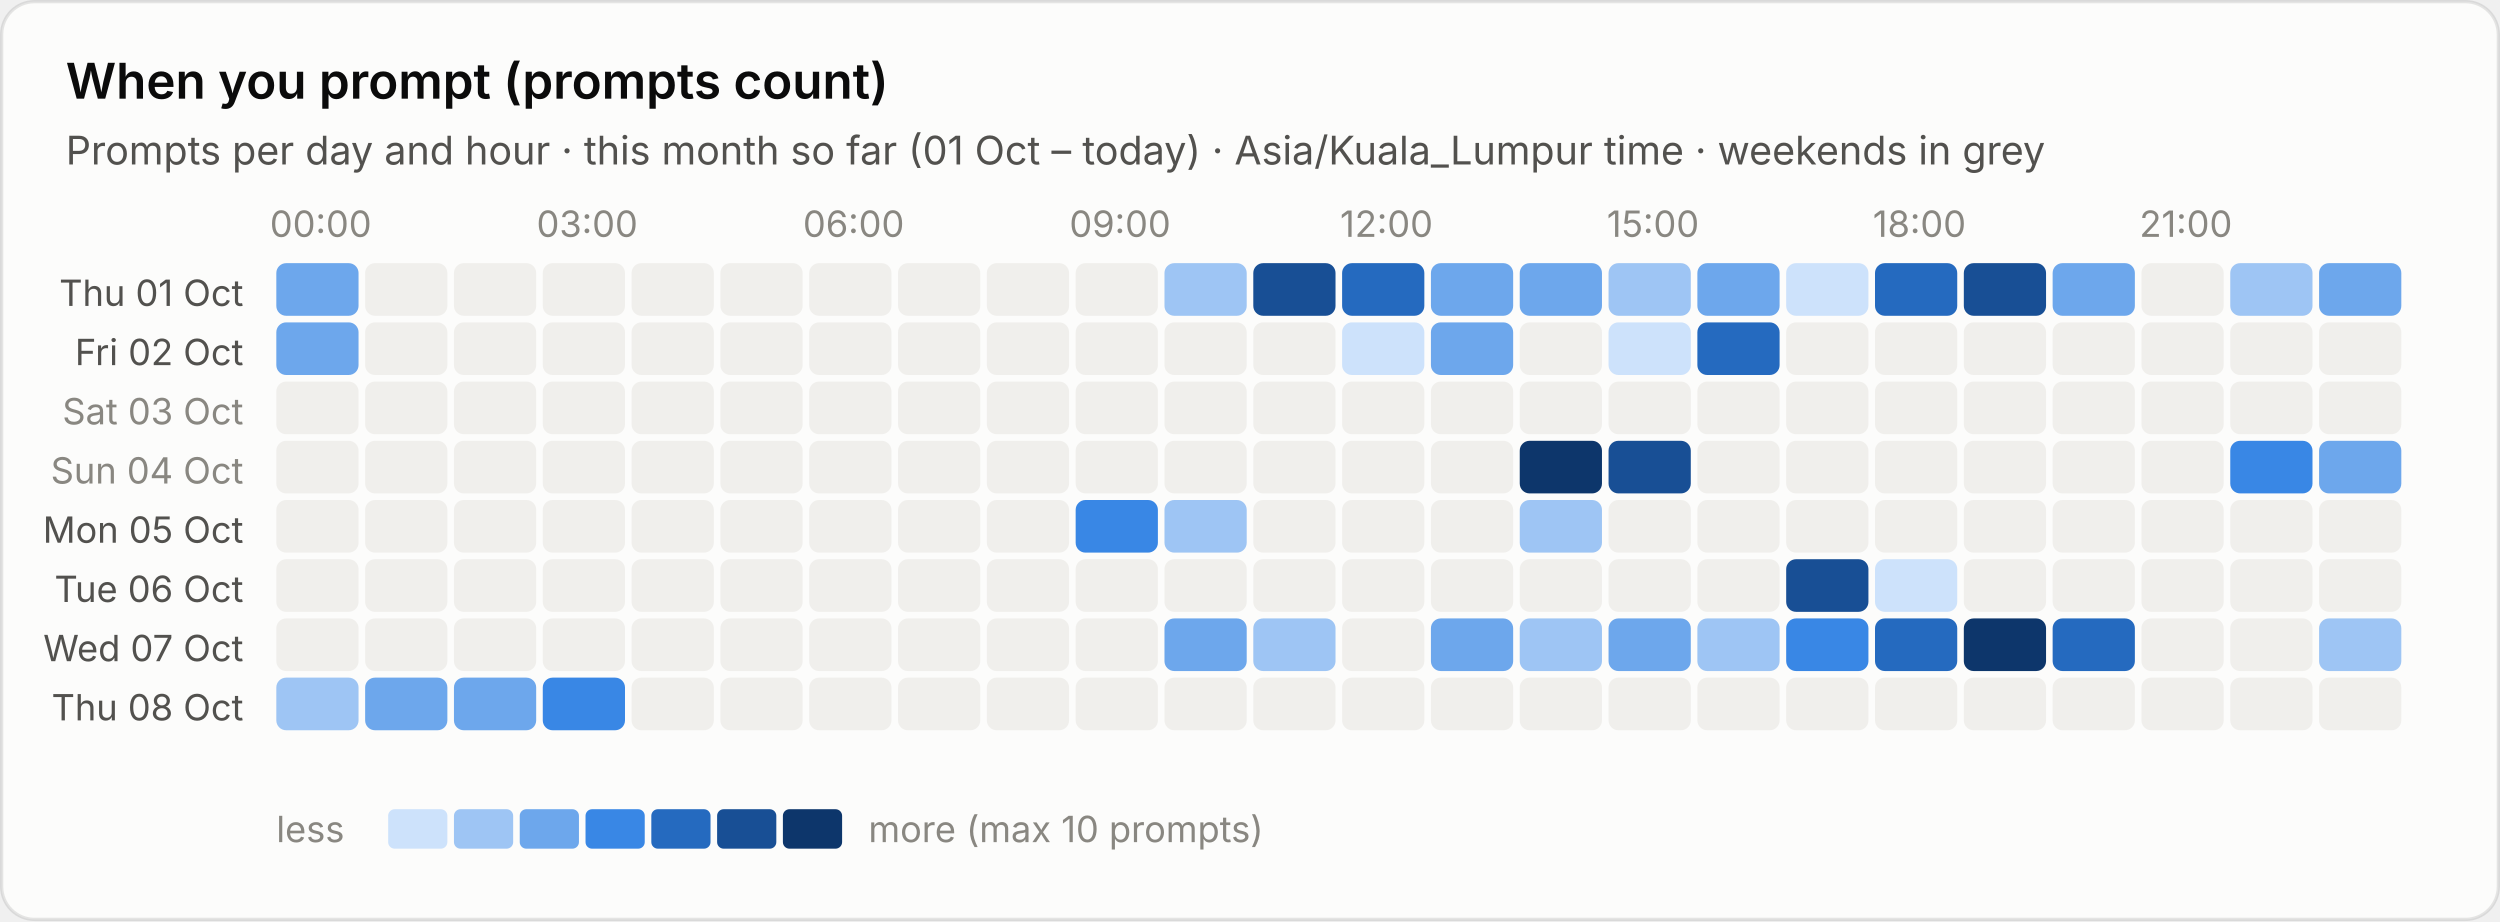
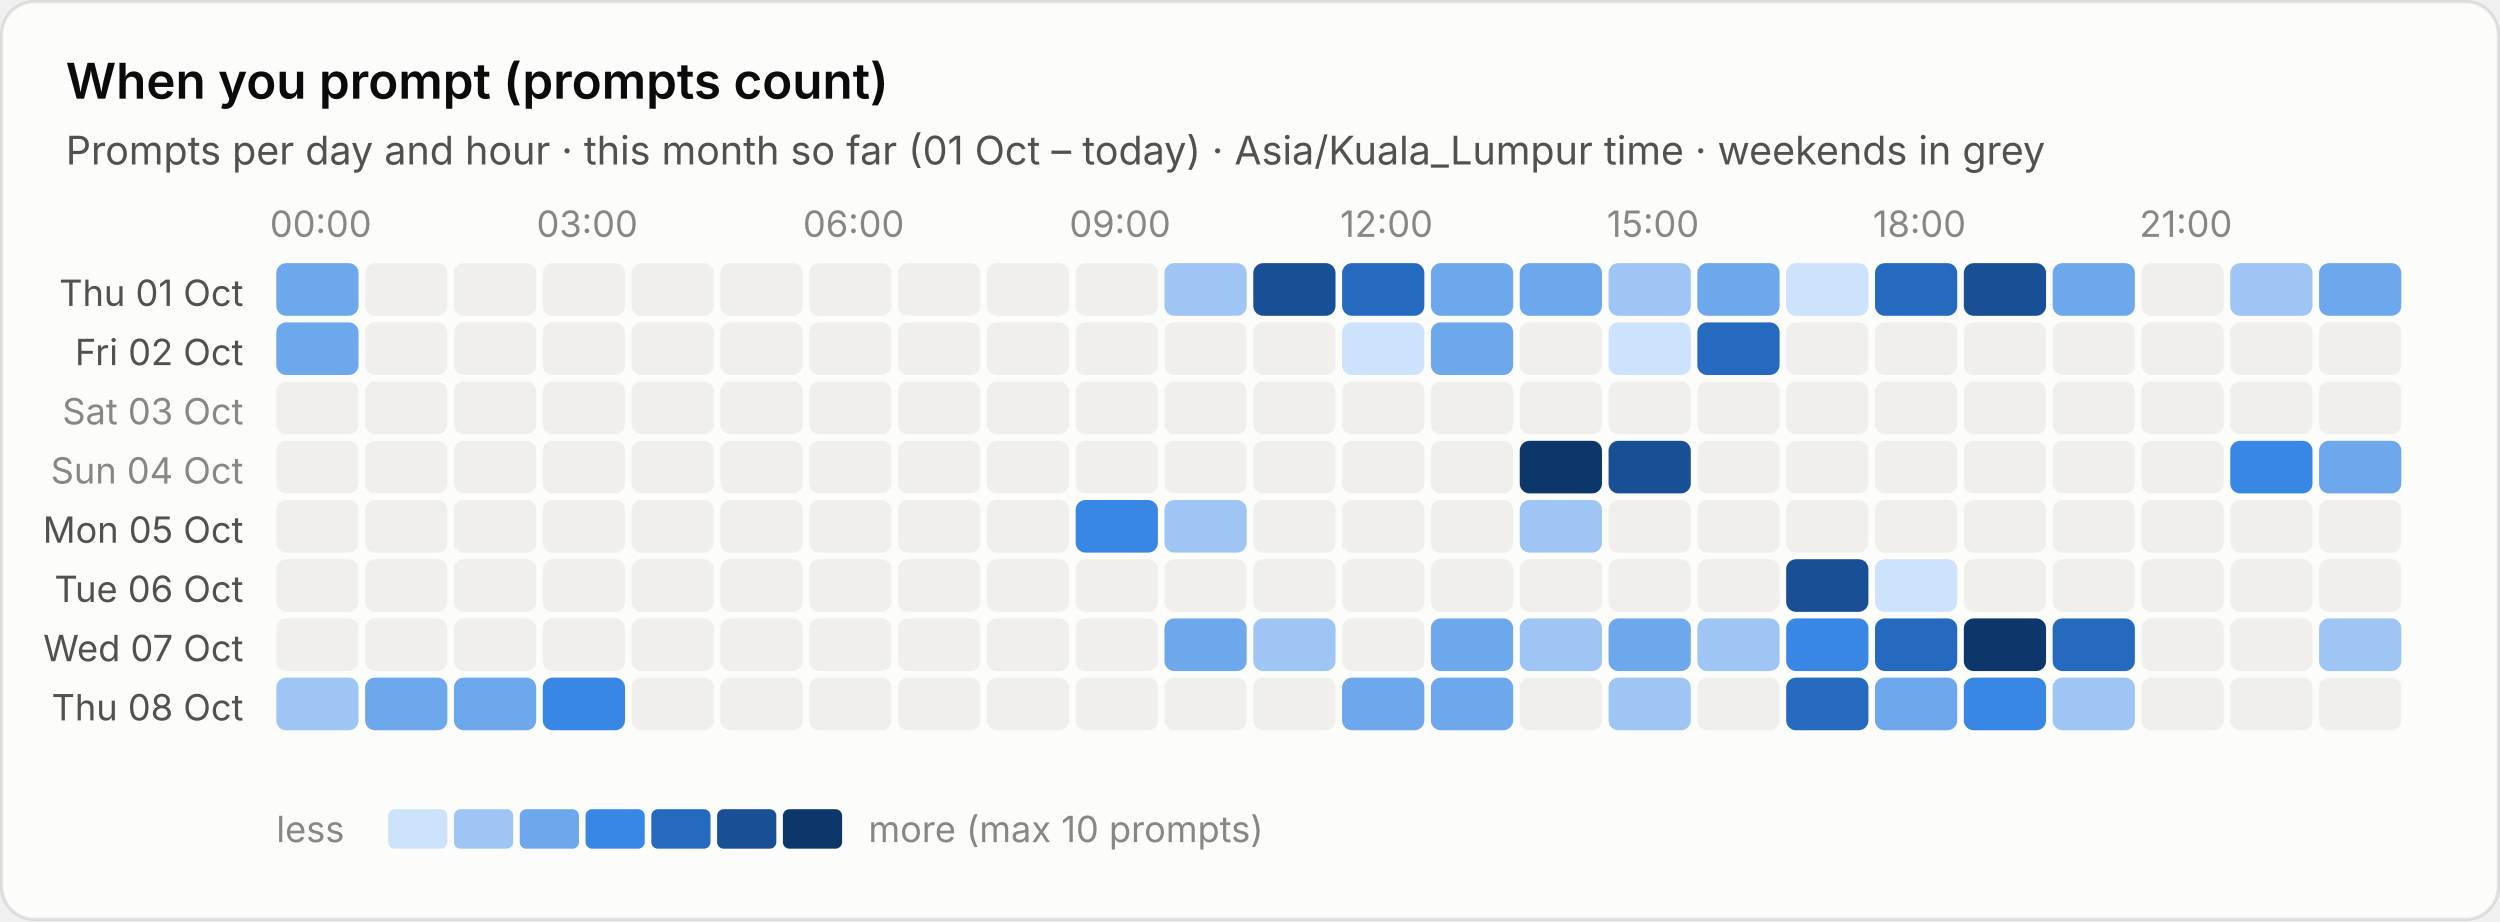
<svg xmlns="http://www.w3.org/2000/svg" viewBox="0 0 760 280" width="760" height="280" role="img" aria-label="When you prompt (prompts count)">
  <style>text{font-family:system-ui,-apple-system,"Segoe UI",sans-serif;font-variant-numeric:tabular-nums}.bg{fill:#fcfcfb;stroke:rgba(11,11,11,.10)}.tp{fill:#0b0b0b}.ts{fill:#52514e}.tm{fill:#898781}.grid{stroke:#e1e0d9;stroke-width:1}.base{stroke:#c3c2b7;stroke-width:1}.so{fill:#b5b3ad}.lo{stroke:#b5b3ad}.qe{fill:#f0efec}.ring{stroke:#fcfcfb}.area{fill-opacity:.1}.s0{fill:#2a78d6}.l0{stroke:#2a78d6}.s1{fill:#eb6834}.l1{stroke:#eb6834}.s2{fill:#1baf7a}.l2{stroke:#1baf7a}.s3{fill:#eda100}.l3{stroke:#eda100}.s4{fill:#e87ba4}.l4{stroke:#e87ba4}.s5{fill:#008300}.l5{stroke:#008300}.s6{fill:#4a3aa7}.l6{stroke:#4a3aa7}.s7{fill:#e34948}.l7{stroke:#e34948}.q0{fill:#cde2fb}.q1{fill:#9ec5f4}.q2{fill:#6da7ec}.q3{fill:#3987e5}.q4{fill:#256abf}.q5{fill:#184f95}.q6{fill:#0d366b}.r0{fill:#f8d4d4}.r1{fill:#ec8f8f}.r2{fill:#c42f2f}.a0{fill:#fbe3e3}.a1{fill:#f5b8b8}.a2{fill:#ec8f8f}.a3{fill:#d65252}.a4{fill:#a82525}.tq0{fill:#0b0b0b}.tq1{fill:#0b0b0b}.tq2{fill:#0b0b0b}.tq3{fill:#ffffff}.tq4{fill:#ffffff}.tq5{fill:#ffffff}.tq6{fill:#ffffff}.tr0{fill:#0b0b0b}.tr1{fill:#0b0b0b}.tr2{fill:#ffffff}.ta0{fill:#0b0b0b}.ta1{fill:#0b0b0b}.ta2{fill:#0b0b0b}.ta3{fill:#ffffff}.ta4{fill:#ffffff}.tw{fill:#ffffff}@media (prefers-color-scheme:dark){.bg{fill:#1a1a19;stroke:rgba(255,255,255,.10)}.tp{fill:#fff}.ts{fill:#c3c2b7}.tm{fill:#898781}.grid{stroke:#2c2c2a}.base{stroke:#383835}.so{fill:#5c5b57}.lo{stroke:#5c5b57}.qe{fill:#262624}.ring{stroke:#1a1a19}.s0{fill:#3987e5}.l0{stroke:#3987e5}.s1{fill:#d95926}.l1{stroke:#d95926}.s2{fill:#199e70}.l2{stroke:#199e70}.s3{fill:#c98500}.l3{stroke:#c98500}.s4{fill:#d55181}.l4{stroke:#d55181}.s5{fill:#008300}.l5{stroke:#008300}.s6{fill:#9085e9}.l6{stroke:#9085e9}.s7{fill:#e66767}.l7{stroke:#e66767}.q0{fill:#16263a}.q1{fill:#123a66}.q2{fill:#184f95}.q3{fill:#256abf}.q4{fill:#3987e5}.q5{fill:#6da7ec}.q6{fill:#b7d3f6}.r0{fill:#4a2023}.r1{fill:#8c2c2f}.r2{fill:#e25555}.a0{fill:#3a1a1c}.a1{fill:#5e2427}.a2{fill:#8c2c2f}.a3{fill:#c43c3f}.a4{fill:#f07070}.tq0{fill:#ffffff}.tq1{fill:#ffffff}.tq2{fill:#ffffff}.tq3{fill:#ffffff}.tq4{fill:#ffffff}.tq5{fill:#0b0b0b}.tq6{fill:#0b0b0b}.tr0{fill:#ffffff}.tr1{fill:#ffffff}.tr2{fill:#ffffff}.ta0{fill:#ffffff}.ta1{fill:#ffffff}.ta2{fill:#ffffff}.ta3{fill:#ffffff}.ta4{fill:#0b0b0b}.tw{fill:#ffffff}}</style>
  <rect class="bg" x=".5" y=".5" width="759" height="279" rx="10" />
  <text class="tp" x="20" y="30" font-size="15" font-weight="600">When you prompt (prompts count)</text>
  <text class="ts" x="20" y="50" font-size="12">Prompts per day and hour · this month so far (01 Oct – today) · Asia/Kuala_Lumpur time · weekends in grey</text>
  <text class="tm" x="97.5" y="72" font-size="11" text-anchor="middle">00:00</text>
  <text class="tm" x="178.5" y="72" font-size="11" text-anchor="middle">03:00</text>
  <text class="tm" x="259.5" y="72" font-size="11" text-anchor="middle">06:00</text>
  <text class="tm" x="340.5" y="72" font-size="11" text-anchor="middle">09:00</text>
  <text class="tm" x="421.5" y="72" font-size="11" text-anchor="middle">12:00</text>
  <text class="tm" x="502.5" y="72" font-size="11" text-anchor="middle">15:00</text>
  <text class="tm" x="583.5" y="72" font-size="11" text-anchor="middle">18:00</text>
  <text class="tm" x="664.5" y="72" font-size="11" text-anchor="middle">21:00</text>
  <text class="ts" x="74" y="93.0" font-size="11" text-anchor="end">Thu 01 Oct</text>
  <rect class="q2" x="84.0" y="80.0" width="25" height="16" rx="3" />
  <rect class="qe" x="111.0" y="80.0" width="25" height="16" rx="3" />
  <rect class="qe" x="138.0" y="80.0" width="25" height="16" rx="3" />
  <rect class="qe" x="165.0" y="80.0" width="25" height="16" rx="3" />
  <rect class="qe" x="192.0" y="80.0" width="25" height="16" rx="3" />
  <rect class="qe" x="219.0" y="80.0" width="25" height="16" rx="3" />
  <rect class="qe" x="246.0" y="80.0" width="25" height="16" rx="3" />
  <rect class="qe" x="273.0" y="80.0" width="25" height="16" rx="3" />
  <rect class="qe" x="300.0" y="80.0" width="25" height="16" rx="3" />
  <rect class="qe" x="327.0" y="80.0" width="25" height="16" rx="3" />
  <rect class="q1" x="354.0" y="80.0" width="25" height="16" rx="3" />
  <rect class="q5" x="381.0" y="80.0" width="25" height="16" rx="3" />
  <rect class="q4" x="408.0" y="80.0" width="25" height="16" rx="3" />
  <rect class="q2" x="435.0" y="80.0" width="25" height="16" rx="3" />
  <rect class="q2" x="462.0" y="80.0" width="25" height="16" rx="3" />
  <rect class="q1" x="489.0" y="80.0" width="25" height="16" rx="3" />
  <rect class="q2" x="516.0" y="80.0" width="25" height="16" rx="3" />
  <rect class="q0" x="543.0" y="80.0" width="25" height="16" rx="3" />
  <rect class="q4" x="570.0" y="80.0" width="25" height="16" rx="3" />
  <rect class="q5" x="597.0" y="80.0" width="25" height="16" rx="3" />
  <rect class="q2" x="624.0" y="80.0" width="25" height="16" rx="3" />
  <rect class="qe" x="651.0" y="80.0" width="25" height="16" rx="3" />
  <rect class="q1" x="678.0" y="80.0" width="25" height="16" rx="3" />
  <rect class="q2" x="705.0" y="80.0" width="25" height="16" rx="3" />
  <text class="ts" x="74" y="111.0" font-size="11" text-anchor="end">Fri 02 Oct</text>
  <rect class="q2" x="84.0" y="98.0" width="25" height="16" rx="3" />
  <rect class="qe" x="111.0" y="98.0" width="25" height="16" rx="3" />
  <rect class="qe" x="138.0" y="98.0" width="25" height="16" rx="3" />
  <rect class="qe" x="165.0" y="98.0" width="25" height="16" rx="3" />
  <rect class="qe" x="192.0" y="98.0" width="25" height="16" rx="3" />
  <rect class="qe" x="219.0" y="98.0" width="25" height="16" rx="3" />
  <rect class="qe" x="246.0" y="98.0" width="25" height="16" rx="3" />
  <rect class="qe" x="273.0" y="98.0" width="25" height="16" rx="3" />
  <rect class="qe" x="300.0" y="98.0" width="25" height="16" rx="3" />
  <rect class="qe" x="327.0" y="98.0" width="25" height="16" rx="3" />
  <rect class="qe" x="354.0" y="98.0" width="25" height="16" rx="3" />
  <rect class="qe" x="381.0" y="98.0" width="25" height="16" rx="3" />
  <rect class="q0" x="408.0" y="98.0" width="25" height="16" rx="3" />
  <rect class="q2" x="435.0" y="98.0" width="25" height="16" rx="3" />
  <rect class="qe" x="462.0" y="98.0" width="25" height="16" rx="3" />
  <rect class="q0" x="489.0" y="98.0" width="25" height="16" rx="3" />
  <rect class="q4" x="516.0" y="98.0" width="25" height="16" rx="3" />
  <rect class="qe" x="543.0" y="98.0" width="25" height="16" rx="3" />
  <rect class="qe" x="570.0" y="98.0" width="25" height="16" rx="3" />
  <rect class="qe" x="597.0" y="98.0" width="25" height="16" rx="3" />
  <rect class="qe" x="624.0" y="98.0" width="25" height="16" rx="3" />
  <rect class="qe" x="651.0" y="98.0" width="25" height="16" rx="3" />
  <rect class="qe" x="678.0" y="98.0" width="25" height="16" rx="3" />
  <rect class="qe" x="705.0" y="98.0" width="25" height="16" rx="3" />
  <text class="tm" x="74" y="129.0" font-size="11" text-anchor="end">Sat 03 Oct</text>
  <rect class="qe" x="84.0" y="116.0" width="25" height="16" rx="3" />
  <rect class="qe" x="111.0" y="116.0" width="25" height="16" rx="3" />
  <rect class="qe" x="138.0" y="116.0" width="25" height="16" rx="3" />
  <rect class="qe" x="165.0" y="116.0" width="25" height="16" rx="3" />
  <rect class="qe" x="192.0" y="116.0" width="25" height="16" rx="3" />
  <rect class="qe" x="219.0" y="116.0" width="25" height="16" rx="3" />
  <rect class="qe" x="246.0" y="116.0" width="25" height="16" rx="3" />
  <rect class="qe" x="273.0" y="116.0" width="25" height="16" rx="3" />
  <rect class="qe" x="300.0" y="116.0" width="25" height="16" rx="3" />
  <rect class="qe" x="327.0" y="116.0" width="25" height="16" rx="3" />
  <rect class="qe" x="354.0" y="116.0" width="25" height="16" rx="3" />
  <rect class="qe" x="381.0" y="116.0" width="25" height="16" rx="3" />
  <rect class="qe" x="408.0" y="116.0" width="25" height="16" rx="3" />
  <rect class="qe" x="435.0" y="116.0" width="25" height="16" rx="3" />
  <rect class="qe" x="462.0" y="116.0" width="25" height="16" rx="3" />
  <rect class="qe" x="489.0" y="116.0" width="25" height="16" rx="3" />
  <rect class="qe" x="516.0" y="116.0" width="25" height="16" rx="3" />
  <rect class="qe" x="543.0" y="116.0" width="25" height="16" rx="3" />
  <rect class="qe" x="570.0" y="116.0" width="25" height="16" rx="3" />
  <rect class="qe" x="597.0" y="116.0" width="25" height="16" rx="3" />
  <rect class="qe" x="624.0" y="116.0" width="25" height="16" rx="3" />
  <rect class="qe" x="651.0" y="116.0" width="25" height="16" rx="3" />
  <rect class="qe" x="678.0" y="116.0" width="25" height="16" rx="3" />
  <rect class="qe" x="705.0" y="116.0" width="25" height="16" rx="3" />
  <text class="tm" x="74" y="147.0" font-size="11" text-anchor="end">Sun 04 Oct</text>
  <rect class="qe" x="84.0" y="134.0" width="25" height="16" rx="3" />
  <rect class="qe" x="111.0" y="134.0" width="25" height="16" rx="3" />
  <rect class="qe" x="138.0" y="134.0" width="25" height="16" rx="3" />
  <rect class="qe" x="165.0" y="134.0" width="25" height="16" rx="3" />
  <rect class="qe" x="192.0" y="134.0" width="25" height="16" rx="3" />
  <rect class="qe" x="219.0" y="134.0" width="25" height="16" rx="3" />
  <rect class="qe" x="246.0" y="134.0" width="25" height="16" rx="3" />
  <rect class="qe" x="273.0" y="134.0" width="25" height="16" rx="3" />
  <rect class="qe" x="300.0" y="134.0" width="25" height="16" rx="3" />
  <rect class="qe" x="327.0" y="134.0" width="25" height="16" rx="3" />
  <rect class="qe" x="354.0" y="134.0" width="25" height="16" rx="3" />
  <rect class="qe" x="381.0" y="134.0" width="25" height="16" rx="3" />
  <rect class="qe" x="408.0" y="134.0" width="25" height="16" rx="3" />
  <rect class="qe" x="435.0" y="134.0" width="25" height="16" rx="3" />
  <rect class="q6" x="462.0" y="134.0" width="25" height="16" rx="3" />
  <rect class="q5" x="489.0" y="134.0" width="25" height="16" rx="3" />
  <rect class="qe" x="516.0" y="134.0" width="25" height="16" rx="3" />
  <rect class="qe" x="543.0" y="134.0" width="25" height="16" rx="3" />
  <rect class="qe" x="570.0" y="134.0" width="25" height="16" rx="3" />
  <rect class="qe" x="597.0" y="134.0" width="25" height="16" rx="3" />
  <rect class="qe" x="624.0" y="134.0" width="25" height="16" rx="3" />
  <rect class="qe" x="651.0" y="134.0" width="25" height="16" rx="3" />
  <rect class="q3" x="678.0" y="134.0" width="25" height="16" rx="3" />
  <rect class="q2" x="705.0" y="134.0" width="25" height="16" rx="3" />
  <text class="ts" x="74" y="165.0" font-size="11" text-anchor="end">Mon 05 Oct</text>
  <rect class="qe" x="84.0" y="152.0" width="25" height="16" rx="3" />
  <rect class="qe" x="111.0" y="152.0" width="25" height="16" rx="3" />
  <rect class="qe" x="138.0" y="152.0" width="25" height="16" rx="3" />
  <rect class="qe" x="165.0" y="152.0" width="25" height="16" rx="3" />
  <rect class="qe" x="192.0" y="152.0" width="25" height="16" rx="3" />
  <rect class="qe" x="219.0" y="152.0" width="25" height="16" rx="3" />
  <rect class="qe" x="246.0" y="152.0" width="25" height="16" rx="3" />
  <rect class="qe" x="273.0" y="152.0" width="25" height="16" rx="3" />
  <rect class="qe" x="300.0" y="152.0" width="25" height="16" rx="3" />
  <rect class="q3" x="327.0" y="152.0" width="25" height="16" rx="3" />
  <rect class="q1" x="354.0" y="152.0" width="25" height="16" rx="3" />
  <rect class="qe" x="381.0" y="152.0" width="25" height="16" rx="3" />
  <rect class="qe" x="408.0" y="152.0" width="25" height="16" rx="3" />
  <rect class="qe" x="435.0" y="152.0" width="25" height="16" rx="3" />
  <rect class="q1" x="462.0" y="152.0" width="25" height="16" rx="3" />
  <rect class="qe" x="489.0" y="152.0" width="25" height="16" rx="3" />
  <rect class="qe" x="516.0" y="152.0" width="25" height="16" rx="3" />
  <rect class="qe" x="543.0" y="152.0" width="25" height="16" rx="3" />
  <rect class="qe" x="570.0" y="152.0" width="25" height="16" rx="3" />
  <rect class="qe" x="597.0" y="152.0" width="25" height="16" rx="3" />
  <rect class="qe" x="624.0" y="152.0" width="25" height="16" rx="3" />
  <rect class="qe" x="651.0" y="152.0" width="25" height="16" rx="3" />
  <rect class="qe" x="678.0" y="152.0" width="25" height="16" rx="3" />
  <rect class="qe" x="705.0" y="152.0" width="25" height="16" rx="3" />
  <text class="ts" x="74" y="183.0" font-size="11" text-anchor="end">Tue 06 Oct</text>
  <rect class="qe" x="84.0" y="170.0" width="25" height="16" rx="3" />
  <rect class="qe" x="111.0" y="170.0" width="25" height="16" rx="3" />
  <rect class="qe" x="138.0" y="170.0" width="25" height="16" rx="3" />
  <rect class="qe" x="165.0" y="170.0" width="25" height="16" rx="3" />
  <rect class="qe" x="192.0" y="170.0" width="25" height="16" rx="3" />
  <rect class="qe" x="219.0" y="170.0" width="25" height="16" rx="3" />
  <rect class="qe" x="246.0" y="170.0" width="25" height="16" rx="3" />
  <rect class="qe" x="273.0" y="170.0" width="25" height="16" rx="3" />
  <rect class="qe" x="300.0" y="170.0" width="25" height="16" rx="3" />
  <rect class="qe" x="327.0" y="170.0" width="25" height="16" rx="3" />
  <rect class="qe" x="354.0" y="170.0" width="25" height="16" rx="3" />
  <rect class="qe" x="381.0" y="170.0" width="25" height="16" rx="3" />
  <rect class="qe" x="408.0" y="170.0" width="25" height="16" rx="3" />
  <rect class="qe" x="435.0" y="170.0" width="25" height="16" rx="3" />
  <rect class="qe" x="462.0" y="170.0" width="25" height="16" rx="3" />
  <rect class="qe" x="489.0" y="170.0" width="25" height="16" rx="3" />
  <rect class="qe" x="516.0" y="170.0" width="25" height="16" rx="3" />
  <rect class="q5" x="543.0" y="170.0" width="25" height="16" rx="3" />
  <rect class="q0" x="570.0" y="170.0" width="25" height="16" rx="3" />
  <rect class="qe" x="597.0" y="170.0" width="25" height="16" rx="3" />
  <rect class="qe" x="624.0" y="170.0" width="25" height="16" rx="3" />
  <rect class="qe" x="651.0" y="170.0" width="25" height="16" rx="3" />
  <rect class="qe" x="678.0" y="170.0" width="25" height="16" rx="3" />
  <rect class="qe" x="705.0" y="170.0" width="25" height="16" rx="3" />
  <text class="ts" x="74" y="201.0" font-size="11" text-anchor="end">Wed 07 Oct</text>
  <rect class="qe" x="84.0" y="188.0" width="25" height="16" rx="3" />
  <rect class="qe" x="111.0" y="188.0" width="25" height="16" rx="3" />
  <rect class="qe" x="138.0" y="188.0" width="25" height="16" rx="3" />
  <rect class="qe" x="165.0" y="188.0" width="25" height="16" rx="3" />
  <rect class="qe" x="192.0" y="188.0" width="25" height="16" rx="3" />
  <rect class="qe" x="219.0" y="188.0" width="25" height="16" rx="3" />
  <rect class="qe" x="246.0" y="188.0" width="25" height="16" rx="3" />
  <rect class="qe" x="273.0" y="188.0" width="25" height="16" rx="3" />
  <rect class="qe" x="300.0" y="188.0" width="25" height="16" rx="3" />
  <rect class="qe" x="327.0" y="188.0" width="25" height="16" rx="3" />
  <rect class="q2" x="354.0" y="188.0" width="25" height="16" rx="3" />
  <rect class="q1" x="381.0" y="188.0" width="25" height="16" rx="3" />
  <rect class="qe" x="408.0" y="188.0" width="25" height="16" rx="3" />
  <rect class="q2" x="435.0" y="188.0" width="25" height="16" rx="3" />
  <rect class="q1" x="462.0" y="188.0" width="25" height="16" rx="3" />
  <rect class="q2" x="489.0" y="188.0" width="25" height="16" rx="3" />
  <rect class="q1" x="516.0" y="188.0" width="25" height="16" rx="3" />
  <rect class="q3" x="543.0" y="188.0" width="25" height="16" rx="3" />
  <rect class="q4" x="570.0" y="188.0" width="25" height="16" rx="3" />
  <rect class="q6" x="597.0" y="188.0" width="25" height="16" rx="3" />
  <rect class="q4" x="624.0" y="188.0" width="25" height="16" rx="3" />
  <rect class="qe" x="651.0" y="188.0" width="25" height="16" rx="3" />
  <rect class="qe" x="678.0" y="188.0" width="25" height="16" rx="3" />
  <rect class="q1" x="705.0" y="188.0" width="25" height="16" rx="3" />
  <text class="ts" x="74" y="219.0" font-size="11" text-anchor="end">Thu 08 Oct</text>
  <rect class="q1" x="84.0" y="206.0" width="25" height="16" rx="3" />
  <rect class="q2" x="111.0" y="206.0" width="25" height="16" rx="3" />
  <rect class="q2" x="138.0" y="206.0" width="25" height="16" rx="3" />
  <rect class="q3" x="165.0" y="206.0" width="25" height="16" rx="3" />
  <rect class="qe" x="192.0" y="206.0" width="25" height="16" rx="3" />
  <rect class="qe" x="219.0" y="206.0" width="25" height="16" rx="3" />
  <rect class="qe" x="246.0" y="206.0" width="25" height="16" rx="3" />
  <rect class="qe" x="273.0" y="206.0" width="25" height="16" rx="3" />
  <rect class="qe" x="300.0" y="206.0" width="25" height="16" rx="3" />
  <rect class="qe" x="327.0" y="206.0" width="25" height="16" rx="3" />
  <rect class="qe" x="354.0" y="206.0" width="25" height="16" rx="3" />
  <rect class="qe" x="381.0" y="206.0" width="25" height="16" rx="3" />
-   <rect class="qe" x="408.0" y="206.0" width="25" height="16" rx="3" />
-   <rect class="qe" x="435.0" y="206.0" width="25" height="16" rx="3" />
+   <rect class="q2" x="408.0" y="206.0" width="25" height="16" rx="3" />
+   <rect class="q2" x="435.0" y="206.0" width="25" height="16" rx="3" />
  <rect class="qe" x="462.0" y="206.0" width="25" height="16" rx="3" />
-   <rect class="qe" x="489.0" y="206.0" width="25" height="16" rx="3" />
+   <rect class="q1" x="489.0" y="206.0" width="25" height="16" rx="3" />
  <rect class="qe" x="516.0" y="206.0" width="25" height="16" rx="3" />
-   <rect class="qe" x="543.0" y="206.0" width="25" height="16" rx="3" />
-   <rect class="qe" x="570.0" y="206.0" width="25" height="16" rx="3" />
-   <rect class="qe" x="597.0" y="206.0" width="25" height="16" rx="3" />
-   <rect class="qe" x="624.0" y="206.0" width="25" height="16" rx="3" />
+   <rect class="q4" x="543.0" y="206.0" width="25" height="16" rx="3" />
+   <rect class="q2" x="570.0" y="206.0" width="25" height="16" rx="3" />
+   <rect class="q3" x="597.0" y="206.0" width="25" height="16" rx="3" />
+   <rect class="q1" x="624.0" y="206.0" width="25" height="16" rx="3" />
  <rect class="qe" x="651.0" y="206.0" width="25" height="16" rx="3" />
  <rect class="qe" x="678.0" y="206.0" width="25" height="16" rx="3" />
  <rect class="qe" x="705.0" y="206.0" width="25" height="16" rx="3" />
  <text class="tm" x="84" y="256" font-size="11">less</text>
  <rect class="q0" x="118" y="246" width="18" height="12" rx="2" />
  <rect class="q1" x="138" y="246" width="18" height="12" rx="2" />
  <rect class="q2" x="158" y="246" width="18" height="12" rx="2" />
  <rect class="q3" x="178" y="246" width="18" height="12" rx="2" />
  <rect class="q4" x="198" y="246" width="18" height="12" rx="2" />
  <rect class="q5" x="218" y="246" width="18" height="12" rx="2" />
  <rect class="q6" x="238" y="246" width="18" height="12" rx="2" />
  <text class="tm" x="264" y="256" font-size="11">more (max 10 prompts)</text>
</svg>
